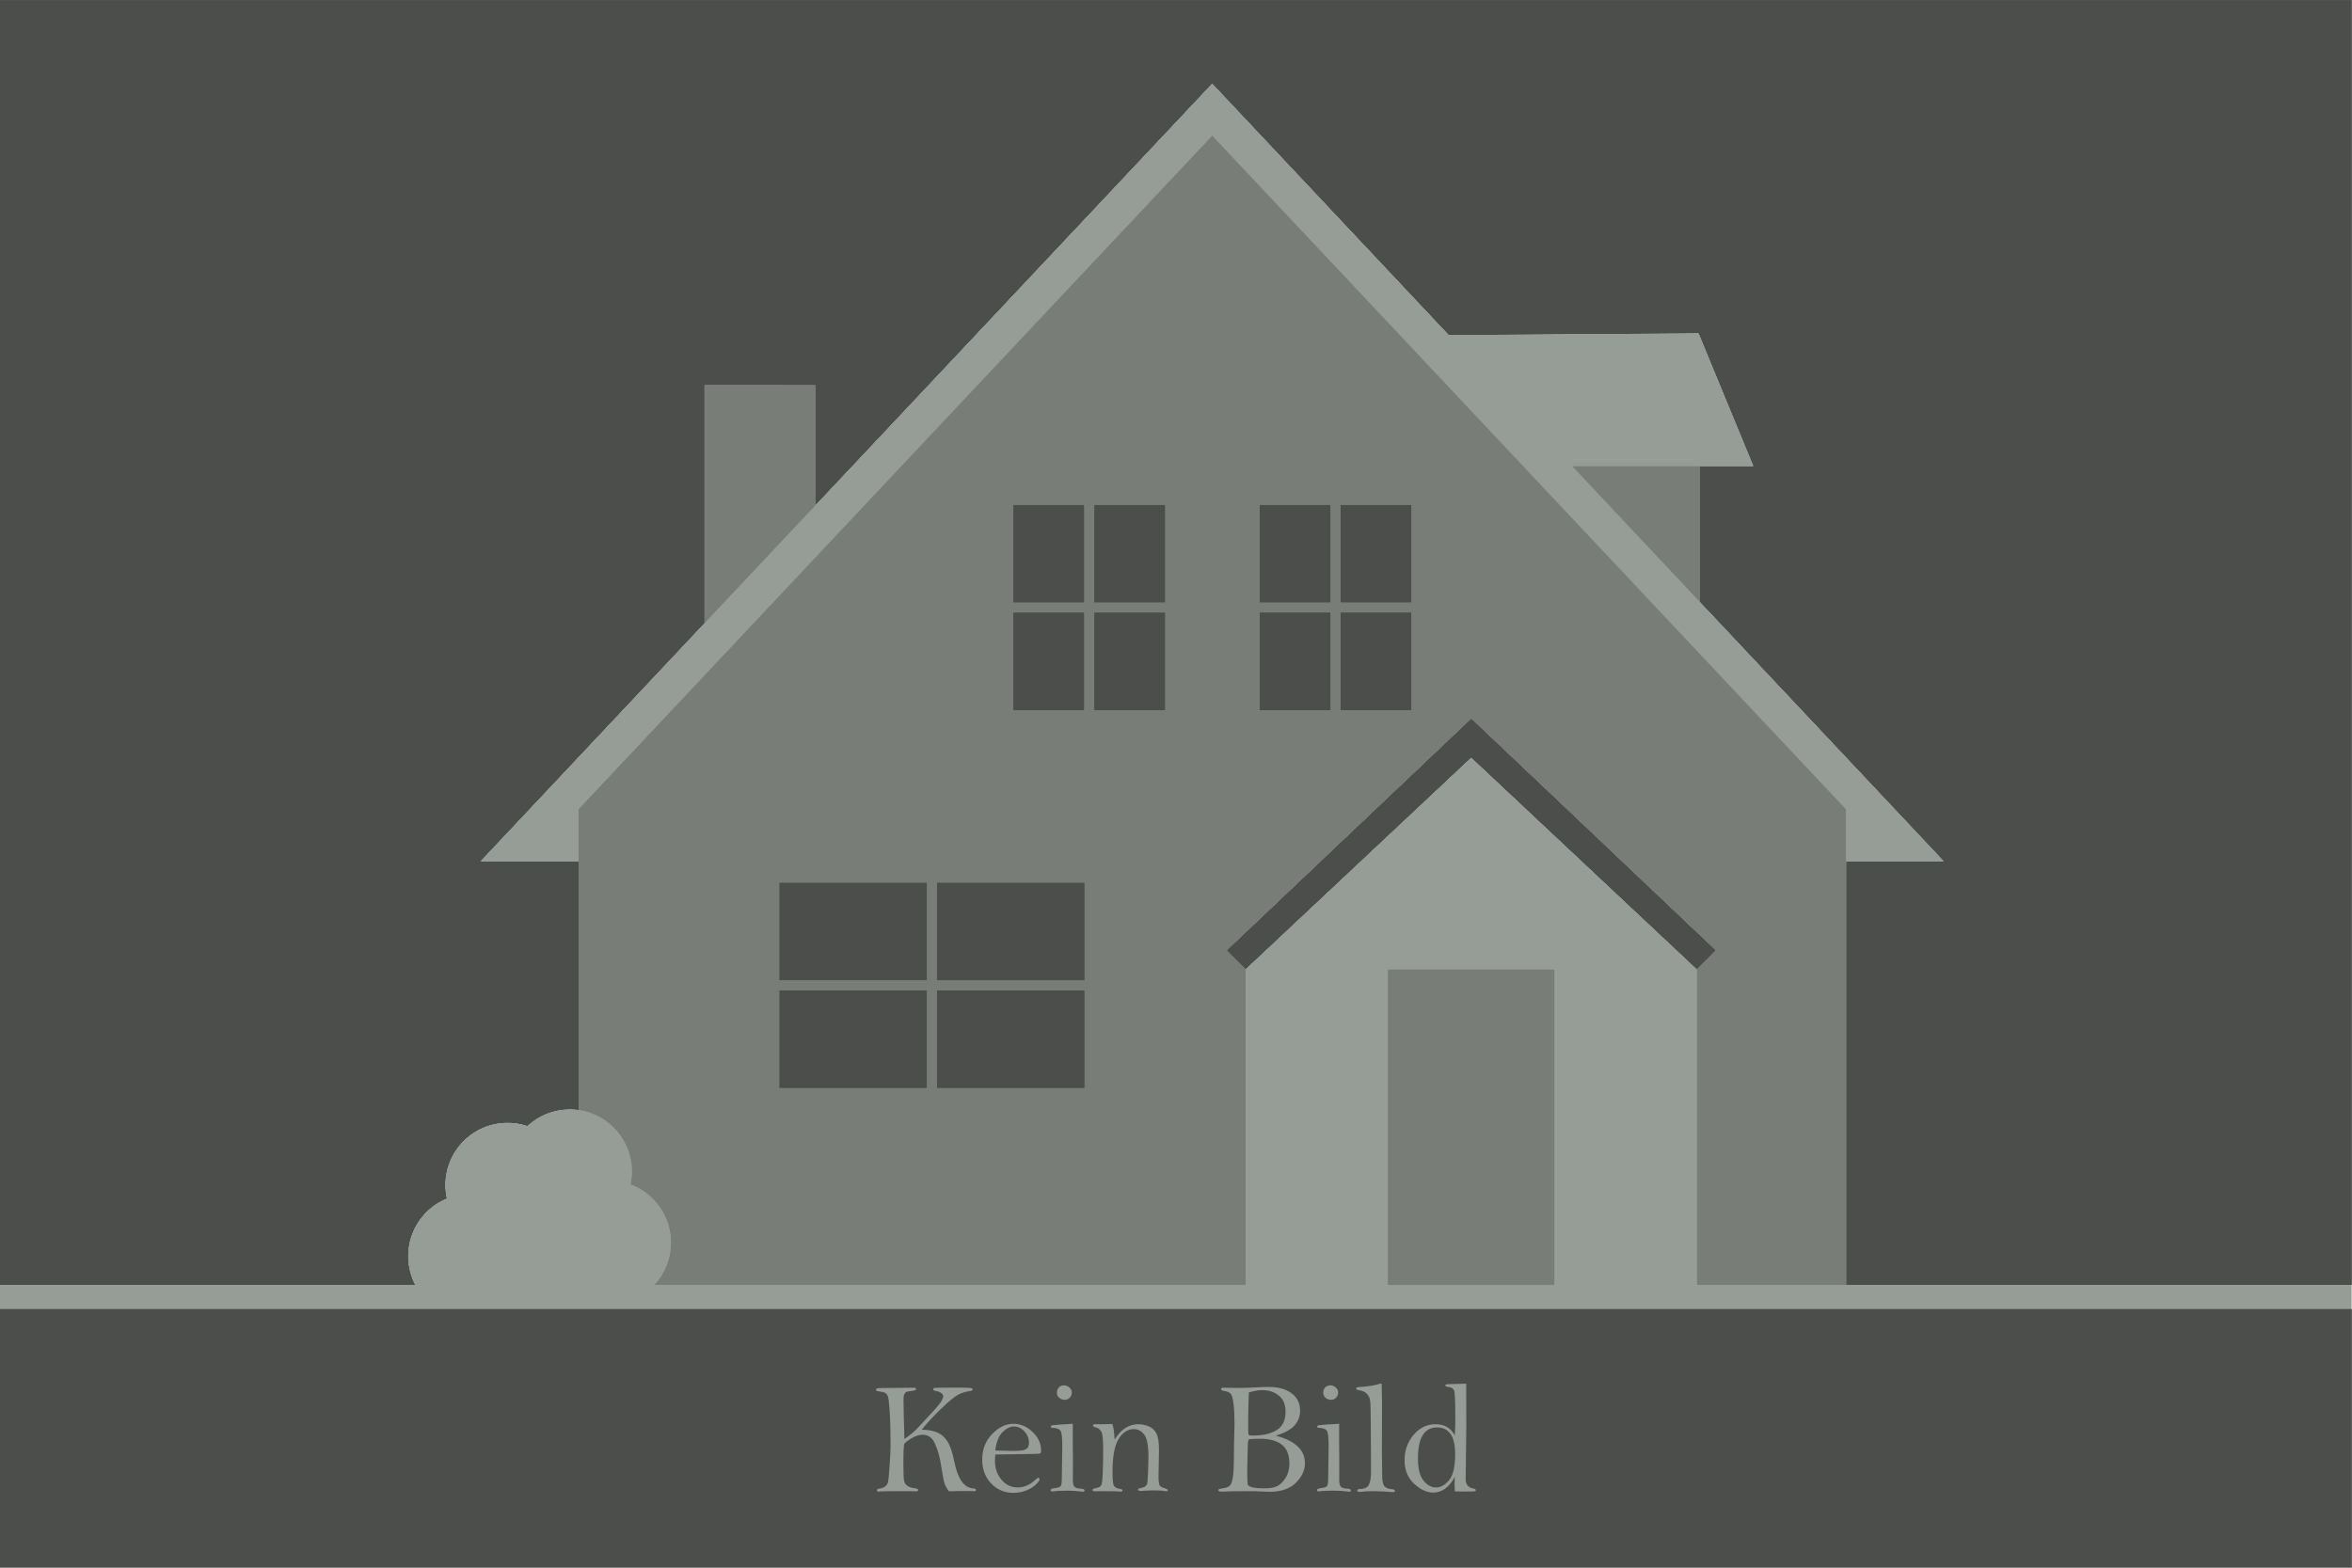
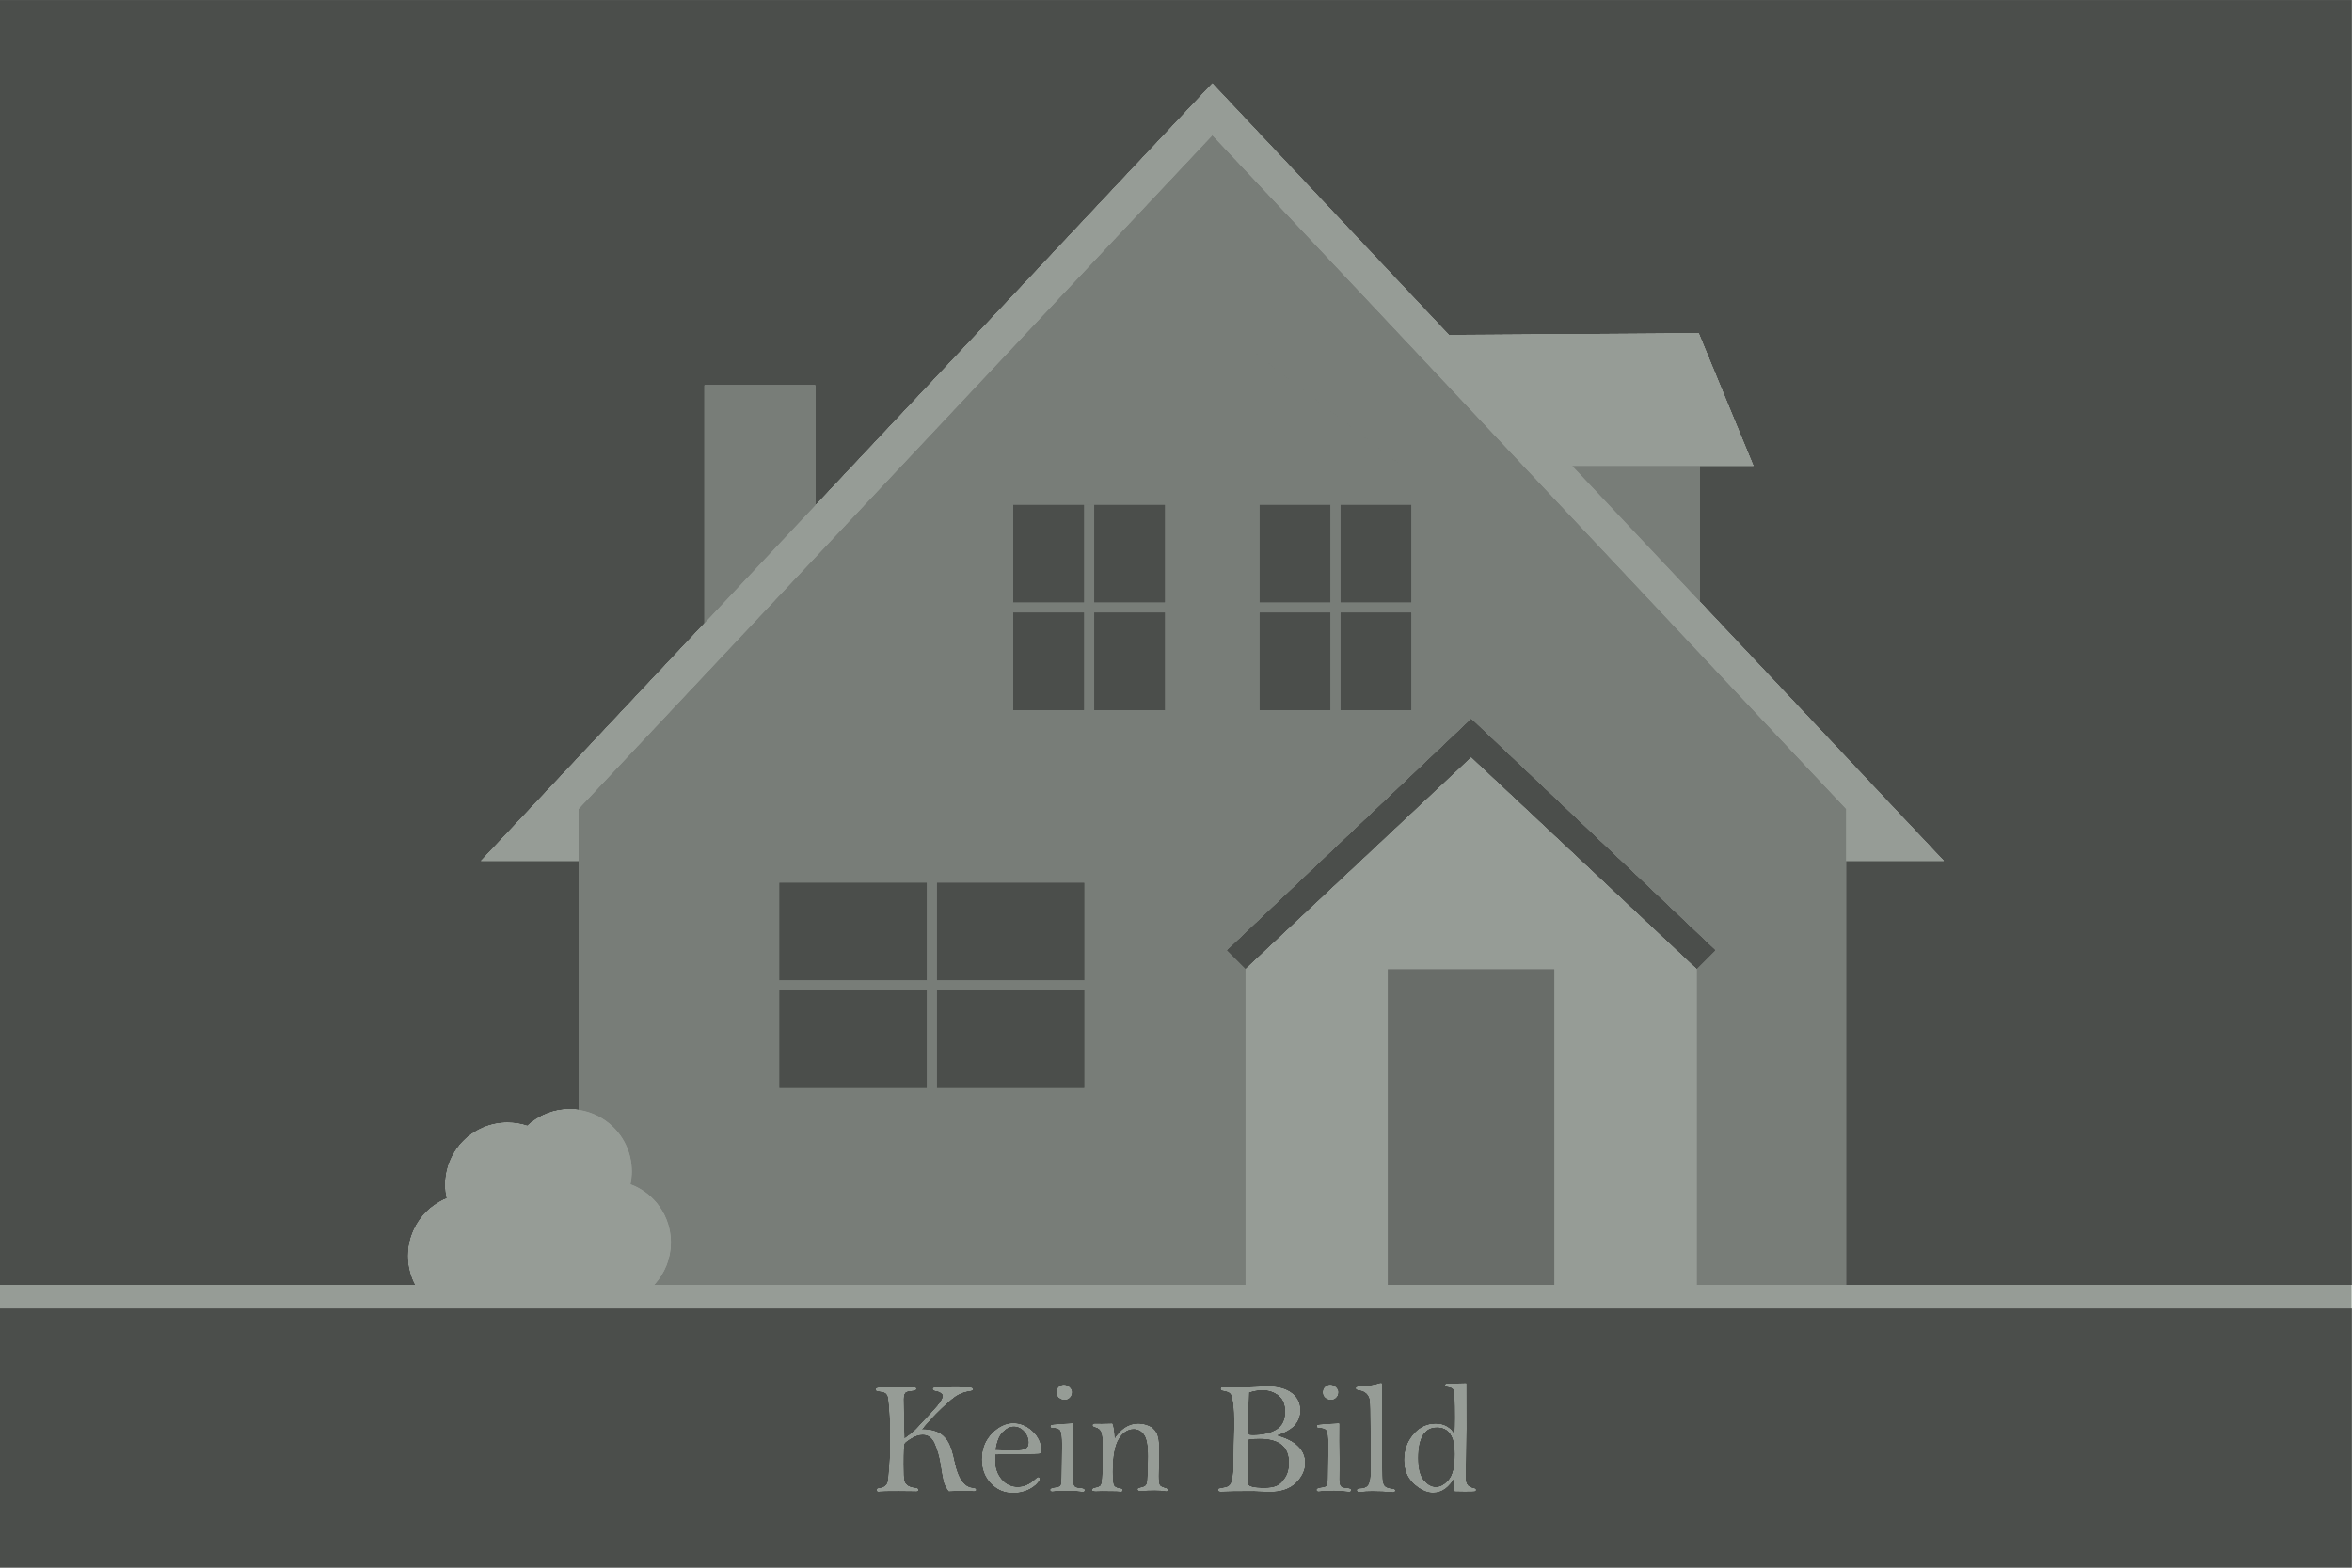
<svg xmlns="http://www.w3.org/2000/svg" width="99.801mm" height="66.533mm" version="1.1" viewBox="0 0 99.801 66.533">
  <defs>
-     <filter id="filter244" x="0" y="0" width="1" height="1" color-interpolation-filters="sRGB">
+     <filter id="filter408" x="0" y="0" width="1" height="1" color-interpolation-filters="sRGB">
      <feColorMatrix result="color1" type="hueRotate" values="180" />
      <feColorMatrix result="color2" values="-1 0 0 0 1 0 -1 0 0 1 0 0 -1 0 1 -0.21 -0.72 -0.07 2 0 " />
    </filter>
  </defs>
  <g transform="translate(-26.194 -25.929)">
-     <g transform="translate(-514.98 -379.8)">
-       <rect x="541.17" y="405.73" width="99.8" height="66.533" fill="#4b4e4b" />
-       <path d="m579.55 466.8q0.323-0.217 0.51-0.41 0.187-0.197 0.583-0.626 0.4-0.43 0.476-0.57 0.08-0.143 0.08-0.207 0-0.077-0.09-0.137-0.087-0.063-0.207-0.083-0.133-0.02-0.133-0.077 0-0.06 0.11-0.06 0.023 0 0.073-3e-3 0.123-7e-3 0.74-7e-3 0.423 0 0.59 0.01 0.167 7e-3 0.167 0.06 0 0.057-0.093 0.07-0.31 0.043-0.54 0.17-0.227 0.123-0.706 0.586-0.48 0.46-0.826 0.893 0.386 0 0.65 0.11 0.263 0.107 0.436 0.373 0.177 0.263 0.303 0.896 0.22 1.063 0.786 1.109 0.127 0.01 0.127 0.07 0 0.05-0.06 0.05l-0.307-7e-3q-0.68 0-0.78 0.013-0.163-0.217-0.213-0.426-0.047-0.21-0.13-0.736-0.073-0.46-0.243-0.85-0.167-0.39-0.523-0.39-0.237 0-0.49 0.157-0.253 0.153-0.293 0.23-0.04 0.073-0.04 0.88 0 0.566 0.033 0.7 0.037 0.133 0.153 0.21 0.12 0.077 0.32 0.097 0.12 0.013 0.12 0.073 0 0.057-0.083 0.057l-0.04-3e-3q-0.093-7e-3 -0.68-7e-3 -0.706 0-0.8 0.013-0.047 7e-3 -0.07 7e-3 -0.077 0-0.077-0.06 0-0.053 0.093-0.067 0.177-0.023 0.263-0.097 0.09-0.077 0.113-0.173 0.027-0.1 0.067-0.66 0.043-0.56 0.043-0.933 0-0.493-0.01-0.836-0.01-0.343-0.04-0.746-0.03-0.406-0.067-0.486-0.037-0.083-0.103-0.127-0.067-0.047-0.313-0.077-0.083-0.01-0.083-0.06 0-0.073 0.153-0.073l0.27-3e-3 1.183-0.013q0.09 0 0.09 0.057 0 0.033-0.03 0.05-0.03 0.013-0.183 0.033-0.157 0.02-0.197 0.04-0.04 0.017-0.08 0.087-0.04 0.067-0.04 0.223 0 0.376 0.037 1.686zm3.855 0.66q-0.013 0.17-0.013 0.27 0 0.473 0.277 0.8 0.28 0.327 0.69 0.327 0.4 0 0.743-0.32 0.1-0.09 0.127-0.09 0.053 0 0.057 0.087-0.127 0.233-0.433 0.393-0.307 0.16-0.683 0.16-0.553 0-0.936-0.396-0.383-0.4-0.383-1.01 0-0.653 0.42-1.089 0.423-0.436 0.903-0.436 0.45 0 0.813 0.343 0.363 0.34 0.363 0.8 0 0.07-0.023 0.103-0.02 0.033-0.253 0.033zm0-0.173q0.433 0.02 0.84 0.02l0.177-0.01q0.2-7e-3 0.307-0.077 0.107-0.073 0.107-0.253 0-0.28-0.193-0.486-0.19-0.21-0.45-0.21-0.24 0-0.48 0.24-0.237 0.237-0.307 0.776zm2.922-2.762q0.127 0 0.227 0.093 0.1 0.093 0.1 0.203 0 0.13-0.083 0.223-0.08 0.093-0.223 0.093-0.127 0-0.227-0.08-0.1-0.083-0.1-0.223 0-0.137 0.083-0.223 0.087-0.087 0.223-0.087zm0.37 1.629-3e-3 0.75 7e-3 0.7v0.526l-3e-3 0.4q0 0.24 0.077 0.307 0.08 0.063 0.237 0.07 0.183 0.01 0.183 0.077 0 0.053-0.07 0.053-0.027 0-0.06-3e-3 -0.31-0.04-0.576-0.04-0.426 0-0.59 0.027-0.033 7e-3 -0.067 7e-3 -0.08 0-0.08-0.06t0.187-0.083 0.237-0.08q0.053-0.06 0.053-0.333l0.02-1.379q0-0.553-0.083-0.653-0.083-0.103-0.323-0.11-0.08 0-0.08-0.053 0-0.03 0.027-0.047 0.027-0.017 0.396-0.043 0.37-0.027 0.513-0.03zm1.673 0.01q0.08 0.197 0.097 0.663 0.207-0.327 0.456-0.49 0.253-0.163 0.55-0.163 0.227 0 0.436 0.087 0.213 0.083 0.327 0.293 0.117 0.207 0.117 0.706l-0.02 1.123q0 0.31 0.05 0.39 0.053 0.077 0.223 0.123 0.117 0.033 0.117 0.073 0 0.05-0.057 0.05-0.023 0-0.047-3e-3 -0.153-0.033-0.453-0.033-0.27 0-0.58 0.023-0.123 0-0.123-0.057 0-0.04 0.067-0.053 0.183-0.04 0.24-0.083 0.057-0.043 0.08-0.113 0.023-0.073 0.037-0.483 0.017-0.41 0.017-0.666 0-0.703-0.177-0.936-0.177-0.233-0.44-0.233-0.39 0-0.65 0.423-0.257 0.42-0.257 1.403 0 0.446 0.057 0.57 0.06 0.12 0.293 0.147 0.073 7e-3 0.073 0.063 0 0.047-0.073 0.047l-0.173-0.013q-0.093-7e-3 -0.616-7e-3l-0.267 7e-3q-0.147 0-0.147-0.053 0-0.057 0.16-0.087 0.153-0.03 0.207-0.103 0.053-0.077 0.07-0.5 0.02-0.423 0.02-1.056 0-0.59-0.08-0.733t-0.223-0.177q-0.13-0.03-0.13-0.083 0-0.057 0.1-0.057l0.27 3e-3q0.043 0 0.45-0.01zm6.94 0.496q0.62 0.163 0.926 0.456 0.31 0.293 0.31 0.713 0 0.45-0.383 0.83-0.383 0.383-1.126 0.383-0.14 0-0.446-0.017-0.197-0.01-0.213-0.01-1.026 0-1.386 0.02-0.12 0-0.12-0.063 0-0.033 0.033-0.047 0.037-0.013 0.26-0.053 0.133-0.023 0.21-0.113 0.077-0.09 0.117-0.366 0.04-0.277 0.04-0.823 0-0.54 0.013-0.87 0.013-0.333 0.013-0.51 0-0.55-0.043-0.883-0.04-0.333-0.117-0.423-0.077-0.093-0.313-0.13-0.097-0.013-0.097-0.07 0-0.06 0.097-0.06l0.606 0.01q0.297 0 0.556-0.013 0.583-0.03 0.753-0.03 0.616 0 0.98 0.27 0.36 0.27 0.36 0.736 0 0.366-0.237 0.63-0.237 0.263-0.793 0.433zm-1.143-1.833q-0.03 0.73-0.03 1.183l3e-3 0.493q0 0.1 0.027 0.127 0.03 0.027 0.157 0.027 0.633 0 1.016-0.23 0.383-0.233 0.383-0.78 0-0.463-0.287-0.69-0.283-0.23-0.706-0.23-0.247 0-0.563 0.1zm0 1.986q-0.047 0.083-0.047 0.29l-0.023 1.033q0 0.546 0.027 0.61 0.03 0.063 0.193 0.107 0.167 0.043 0.523 0.043 0.317 0 0.513-0.087 0.2-0.09 0.366-0.35 0.167-0.26 0.167-0.623 0-0.54-0.32-0.793-0.317-0.253-0.94-0.253-0.21 0-0.46 0.023zm3.462-2.289q0.127 0 0.227 0.093 0.1 0.093 0.1 0.203 0 0.13-0.083 0.223-0.08 0.093-0.223 0.093-0.127 0-0.227-0.08-0.1-0.083-0.1-0.223 0-0.137 0.083-0.223 0.087-0.087 0.223-0.087zm0.37 1.629-3e-3 0.75 7e-3 0.7v0.526l-3e-3 0.4q0 0.24 0.077 0.307 0.08 0.063 0.237 0.07 0.183 0.01 0.183 0.077 0 0.053-0.07 0.053-0.027 0-0.06-3e-3 -0.31-0.04-0.576-0.04-0.426 0-0.59 0.027-0.033 7e-3 -0.067 7e-3 -0.08 0-0.08-0.06t0.187-0.083 0.237-0.08q0.053-0.06 0.053-0.333l0.02-1.379q0-0.553-0.083-0.653-0.083-0.103-0.323-0.11-0.08 0-0.08-0.053 0-0.03 0.027-0.047 0.027-0.017 0.396-0.043 0.37-0.027 0.513-0.03zm1.802-1.702q0.01 0.42 0.017 0.84l-7e-3 2.076 0.013 1.006q0 0.287 0.08 0.413 0.083 0.127 0.353 0.15 0.107 0.01 0.107 0.063 0 0.057-0.087 0.057-0.023 0-0.057-3e-3 -0.343-0.037-0.82-0.037-0.29 0-0.466 0.027-0.037 3e-3 -0.067 3e-3 -0.1 0-0.1-0.06 0-0.057 0.09-0.06 0.303-3e-3 0.396-0.173 0.097-0.173 0.097-0.576l-0.01-1.899q-3e-3 -0.916-0.027-1.093-0.02-0.18-0.137-0.3-0.117-0.12-0.327-0.153-0.13-0.02-0.13-0.07 0-0.057 0.107-0.063 0.61-0.04 0.916-0.147zm3.588 3e-3q3e-3 0.713 3e-3 1.926l-0.027 2.116q0 0.35 0.323 0.406 0.107 0.02 0.107 0.07 0 0.04-0.04 0.05-0.037 0.01-0.44 0.01-0.207-3e-3 -0.41-7e-3 -0.01-0.203-0.01-0.293 0-0.113 0.01-0.323-0.18 0.333-0.41 0.5t-0.51 0.167q-0.396 0-0.806-0.373-0.406-0.373-0.406-1.006 0-0.616 0.38-1.069 0.383-0.453 0.94-0.453 0.28 0 0.483 0.12 0.203 0.117 0.33 0.356 0.02-0.393 0.02-0.74 0-1.063-0.053-1.179t-0.25-0.14q-0.123-0.017-0.123-0.063 0-0.057 0.157-0.057zm-0.47 2.985q0-0.566-0.193-0.846-0.19-0.283-0.576-0.283-0.403 0-0.606 0.33-0.203 0.327-0.203 0.983 0 0.663 0.24 0.95 0.243 0.287 0.526 0.287t0.546-0.3q0.267-0.303 0.267-1.119z" fill="#fff" stroke-width="1.29" style="mix-blend-mode:overlay" aria-label="Kein Bild" />
-       <g filter="url(#filter244)" style="mix-blend-mode:overlay">
-         <path transform="matrix(1.2994 0 0 1.2994 -115.39 352.37)" d="m520.99 69.196c5.149-5.474 13.997-14.881 23.887-25.395 7.749 8.238 16.138 17.157 23.887 25.395h-47.774zm0 0h47.774c-7.749-8.238-16.138-17.157-23.887-25.395-9.89 10.514-18.738 19.921-23.887 25.395z" fill="#292b29" fill-opacity=".5" style="mix-blend-mode:overlay" />
-         <g>
-           <path d="m592.61 409.28-16.841 17.904-4.714 5.012-9.483 10.082h4.145v-2.203l5.338-5.675 4.714-5.012 16.841-17.904 26.893 28.591v2.203h4.145z" stroke-width="1.224" style="mix-blend-mode:overlay" />
-           <path transform="matrix(.70622 0 0 .70622 526.86 399.6)" d="m122.34 28.718c0.75 1.817 1.928 4.671 3.289 7.97h-21.128c-3.481-2.676-6.962-5.352-10.121-7.78 11.573-0.079 21.584-0.146 27.959-0.19zm0 0c-6.376 0.043-16.386 0.111-27.959 0.19 3.159 2.429 6.64 5.105 10.121 7.78h21.128c-1.361-3.299-2.539-6.153-3.289-7.97z" fill="#808080" style="mix-blend-mode:overlay" />
-           <path d="m607.88 425.51 5.432 5.775v-5.775z" fill="#333" style="mix-blend-mode:overlay" />
-           <path d="m613.25 419.88-10.599 0.072 5.227 5.557h7.694z" stroke-width=".706" style="mix-blend-mode:overlay" />
+     <g>
+       <g stroke-width="1.126">
+         <rect x="-28.976" y="160.56" width="30.968" height="28.713" fill="#fff" />
+         <rect x="63.928" y="160.56" width="30.968" height="28.713" fill="#eeeeea" />
+         <rect x="94.896" y="160.56" width="30.968" height="28.713" fill="#e8e8e5" />
+         <rect x="1.992" y="160.56" width="30.968" height="28.713" fill="#faf9f6" />
+         <rect x="32.96" y="160.56" width="30.968" height="28.713" fill="#f4f4f0" />
+         <rect x="125.86" y="160.56" width="30.968" height="28.713" fill="#e3e3df" />
+       </g>
+       <rect x="206.83" y="150.99" width="259.57" height="241.43" fill="#e3e3df" stroke-width="9.454" />
+       <rect x="218.92" y="179.7" width="223.45" height="190.65" ry="7.009" fill="#e8e8e5" stroke-width="8.002" />
+       <rect x="206.83" y="150.99" width="259.57" height="17.672" fill="#eeeeea" stroke-width="2.558" />
+       <rect x="230.07" y="192.21" width="142.48" height="94.59" ry="3.477" fill="#e8e8e5" stroke-width="4.501" />
+     </g>
+     <g transform="translate(-504.66 -465.33)">
+       <rect x="530.85" y="491.26" width="99.8" height="66.533" fill="#4b4e4b" />
+       <g transform="translate(147.65)" filter="url(#filter408)" style="mix-blend-mode:overlay">
+         <g transform="translate(-69.223 -74.261)">
+           <path transform="matrix(1.2994 0 0 1.2994 -204.14 512.15)" d="m520.99 69.196c5.149-5.474 13.997-14.881 23.887-25.395 7.749 8.238 16.138 17.157 23.887 25.395h-47.774zm0 0h47.774c-7.749-8.238-16.138-17.157-23.887-25.395-9.89 10.514-18.738 19.921-23.887 25.395z" fill="#292b29" fill-opacity=".5" style="mix-blend-mode:overlay" />
+           <g>
+             <path d="m503.87 569.06-21.555 22.915-9.483 10.082h4.145v-2.203l10.053-10.687 16.841-17.904 26.893 28.591v2.203h4.145l-15.771-16.766h7.695l-2.323-5.629-10.599 0.072z" stroke-width="1.224" style="mix-blend-mode:overlay" />
+             <path transform="matrix(.70622 0 0 .70622 438.11 559.38)" d="m122.34 28.718c0.75 1.817 1.928 4.671 3.289 7.97h-21.128c-3.481-2.676-6.962-5.352-10.121-7.78 11.573-0.079 21.584-0.146 27.959-0.19zm0 0c-6.376 0.043-16.386 0.111-27.959 0.19 3.159 2.429 6.64 5.105 10.121 7.78h21.128c-1.361-3.299-2.539-6.153-3.289-7.97z" fill="#808080" style="mix-blend-mode:overlay" />
+             <path d="m519.13 585.29 5.432 5.775v-5.775z" fill="#333" style="mix-blend-mode:overlay" />
+           </g>
+           <path transform="matrix(.70622 0 0 .70622 438.11 559.38)" d="m55.033 57.31c8.208-8.726 22.314-23.723 38.08-40.484 12.354 13.133 25.727 27.351 38.08 40.484h-76.161zm0 0h76.161c-12.354-13.133-25.727-27.351-38.08-40.484-15.766 16.761-29.872 31.758-38.08 40.484z" fill="#ccc" style="mix-blend-mode:overlay" />
+           <g>
+             <path d="m514.85 597.67-9.571 8.981v13.399h-25.094a2.638 2.638 0 0 0 0.711-1.801 2.638 2.638 0 0 0-1.716-2.471 2.638 2.638 0 0 0 0.057-0.545 2.638 2.638 0 0 0-2.638-2.638 2.638 2.638 0 0 0-1.796 0.706 2.638 2.638 0 0 0-0.841-0.137 2.638 2.638 0 0 0-2.638 2.638 2.638 2.638 0 0 0 0.064 0.574 2.638 2.638 0 0 0-1.643 2.443 2.638 2.638 0 0 0 0.305 1.232h-17.626v1h99.801v-1h-27.803v-13.399zm-3.537 8.981h7.075v13.399h-7.075z" style="mix-blend-mode:overlay" />
+             <path d="m485.49 602.98v8.718h12.951v-4.147h-6.263v4.146h-0.424v-4.146h-6.264v-0.424h6.264v-4.148zm6.688 0v4.148h6.263v-4.148z" fill="#808080" style="mix-blend-mode:overlay" />
+             <rect x="511.31" y="606.65" width="7.076" height="13.399" fill="#4d4d4d" style="mix-blend-mode:overlay" />
+             <path transform="matrix(.70622 0 0 .70622 437.26 559.38)" d="m105.51 28.971h16.826c1.066 2.488 2.241 5.229 3.416 7.97h-19.356c-0.367-3.299-0.684-6.153-0.886-7.97zm0 0c0.202 1.817 0.519 4.671 0.886 7.97h19.356c-1.175-2.741-2.35-5.482-3.416-7.97h-16.826z" fill="#808080" style="mix-blend-mode:overlay" />
+             <path d="m495.42 586.94v4.147h3.011v-4.146h0.424v4.146h3.009v0.424h-3.009v4.148h3.009v-8.719zm0 4.571v4.148h3.011v-4.148z" fill="#808080" style="mix-blend-mode:overlay" />
+             <path d="m495.42 591.3h6.444" fill="#ccc" style="mix-blend-mode:overlay" />
+             <path d="m498.64 586.94v8.718z" fill="#ccc" style="mix-blend-mode:overlay" />
+             <path d="m498.64 586.94v8.718" style="mix-blend-mode:overlay" />
+             <path d="m503.87 571.27-16.841 17.904-4.714 5.012-5.338 5.675v12.763c1.299 0.186 2.264 1.299 2.264 2.611 3e-5 0.183-0.019 0.366-0.057 0.546 1.032 0.385 1.716 1.37 1.716 2.471-4e-5 0.669-0.254 1.312-0.71 1.801h25.094v-13.399l-0.8-0.801 10.371-9.834 10.372 9.834-0.8 0.801v13.399h6.338v-20.192zm-21.556 10.593v10.119l4.714-5.012v-5.106zm13.107 5.079h6.444v8.719h-3.009v-4.148h3.009v-0.424h-3.009v-4.146h-0.425v4.146h-3.01zm10.453 0h6.444v8.719h-3.01v-4.148h3.01v-0.424h-3.01v-4.146h-0.424v4.146h-3.01zm-10.453 4.571h3.01v4.148h-3.01zm10.453 0h3.01v4.148h-3.01zm-20.382 11.465h6.264v4.148h-6.264v0.424h6.264v4.146h0.424v-4.146h6.264v4.147h-12.952zm6.688 0h6.264v4.148h-6.264z" fill="#333" stop-color="#000000" stroke-width=".953" style="mix-blend-mode:overlay" />
+             <path d="m505.87 586.94v4.147h3.01v-4.146h0.424v4.146h3.009v0.424h-3.009v4.148h3.01v-8.719zm0 4.571v4.148h3.01v-4.148z" fill="#808080" style="mix-blend-mode:overlay" />
+           </g>
+           <path d="m490.8 626.58q0.323-0.217 0.51-0.41 0.187-0.197 0.583-0.626 0.4-0.43 0.476-0.57 0.08-0.143 0.08-0.207 0-0.077-0.09-0.137-0.087-0.063-0.207-0.083-0.133-0.02-0.133-0.077 0-0.06 0.11-0.06 0.023 0 0.073-3e-3 0.123-7e-3 0.74-7e-3 0.423 0 0.59 0.01 0.167 7e-3 0.167 0.06 0 0.057-0.093 0.07-0.31 0.043-0.54 0.17-0.227 0.123-0.706 0.586-0.48 0.46-0.826 0.893 0.386 0 0.65 0.11 0.263 0.107 0.436 0.373 0.177 0.263 0.303 0.896 0.22 1.063 0.786 1.109 0.127 0.01 0.127 0.07 0 0.05-0.06 0.05l-0.307-7e-3q-0.68 0-0.78 0.013-0.163-0.217-0.213-0.426-0.047-0.21-0.13-0.736-0.073-0.46-0.243-0.85-0.167-0.39-0.523-0.39-0.237 0-0.49 0.157-0.253 0.153-0.293 0.23-0.04 0.073-0.04 0.88 0 0.566 0.033 0.7 0.037 0.133 0.153 0.21 0.12 0.077 0.32 0.097 0.12 0.013 0.12 0.073 0 0.057-0.083 0.057l-0.04-3e-3q-0.093-7e-3 -0.68-7e-3 -0.706 0-0.8 0.013-0.047 7e-3 -0.07 7e-3 -0.077 0-0.077-0.06 0-0.053 0.093-0.067 0.177-0.023 0.263-0.097 0.09-0.077 0.113-0.173 0.027-0.1 0.067-0.66 0.043-0.56 0.043-0.933 0-0.493-0.01-0.836-0.01-0.343-0.04-0.746-0.03-0.406-0.067-0.486-0.037-0.083-0.103-0.127-0.067-0.047-0.313-0.077-0.083-0.01-0.083-0.06 0-0.073 0.153-0.073l0.27-3e-3 1.183-0.013q0.09 0 0.09 0.057 0 0.033-0.03 0.05-0.03 0.013-0.183 0.033-0.157 0.02-0.197 0.04-0.04 0.017-0.08 0.087-0.04 0.067-0.04 0.223 0 0.376 0.037 1.686zm3.855 0.66q-0.013 0.17-0.013 0.27 0 0.473 0.277 0.8 0.28 0.327 0.69 0.327 0.4 0 0.743-0.32 0.1-0.09 0.127-0.09 0.053 0 0.057 0.087-0.127 0.233-0.433 0.393-0.307 0.16-0.683 0.16-0.553 0-0.936-0.396-0.383-0.4-0.383-1.01 0-0.653 0.42-1.089 0.423-0.436 0.903-0.436 0.45 0 0.813 0.343 0.363 0.34 0.363 0.8 0 0.07-0.023 0.103-0.02 0.033-0.253 0.033zm0-0.173q0.433 0.02 0.84 0.02l0.177-0.01q0.2-7e-3 0.307-0.077 0.107-0.073 0.107-0.253 0-0.28-0.193-0.486-0.19-0.21-0.45-0.21-0.24 0-0.48 0.24-0.237 0.237-0.307 0.776zm2.922-2.762q0.127 0 0.227 0.093 0.1 0.093 0.1 0.203 0 0.13-0.083 0.223-0.08 0.093-0.223 0.093-0.127 0-0.227-0.08-0.1-0.083-0.1-0.223 0-0.137 0.083-0.223 0.087-0.087 0.223-0.087zm0.37 1.629-3e-3 0.75 7e-3 0.7v0.526l-3e-3 0.4q0 0.24 0.077 0.307 0.08 0.063 0.237 0.07 0.183 0.01 0.183 0.077 0 0.053-0.07 0.053-0.027 0-0.06-3e-3 -0.31-0.04-0.576-0.04-0.426 0-0.59 0.027-0.033 7e-3 -0.067 7e-3 -0.08 0-0.08-0.06t0.187-0.083 0.237-0.08q0.053-0.06 0.053-0.333l0.02-1.379q0-0.553-0.083-0.653-0.083-0.103-0.323-0.11-0.08 0-0.08-0.053 0-0.03 0.027-0.047 0.027-0.017 0.396-0.043 0.37-0.027 0.513-0.03zm1.673 0.01q0.08 0.197 0.097 0.663 0.207-0.327 0.456-0.49 0.253-0.163 0.55-0.163 0.227 0 0.436 0.087 0.213 0.083 0.327 0.293 0.117 0.207 0.117 0.706l-0.02 1.123q0 0.31 0.05 0.39 0.053 0.077 0.223 0.123 0.117 0.033 0.117 0.073 0 0.05-0.057 0.05-0.023 0-0.047-3e-3 -0.153-0.033-0.453-0.033-0.27 0-0.58 0.023-0.123 0-0.123-0.057 0-0.04 0.067-0.053 0.183-0.04 0.24-0.083 0.057-0.043 0.08-0.113 0.023-0.073 0.037-0.483 0.017-0.41 0.017-0.666 0-0.703-0.177-0.936-0.177-0.233-0.44-0.233-0.39 0-0.65 0.423-0.257 0.42-0.257 1.403 0 0.446 0.057 0.57 0.06 0.12 0.293 0.147 0.073 7e-3 0.073 0.063 0 0.047-0.073 0.047l-0.173-0.013q-0.093-7e-3 -0.616-7e-3l-0.267 7e-3q-0.147 0-0.147-0.053 0-0.057 0.16-0.087 0.153-0.03 0.207-0.103 0.053-0.077 0.07-0.5 0.02-0.423 0.02-1.056 0-0.59-0.08-0.733t-0.223-0.177q-0.13-0.03-0.13-0.083 0-0.057 0.1-0.057l0.27 3e-3q0.043 0 0.45-0.01zm6.94 0.496q0.62 0.163 0.926 0.456 0.31 0.293 0.31 0.713 0 0.45-0.383 0.83-0.383 0.383-1.126 0.383-0.14 0-0.446-0.017-0.197-0.01-0.213-0.01-1.026 0-1.386 0.02-0.12 0-0.12-0.063 0-0.033 0.033-0.047 0.037-0.013 0.26-0.053 0.133-0.023 0.21-0.113 0.077-0.09 0.117-0.366 0.04-0.277 0.04-0.823 0-0.54 0.013-0.87 0.013-0.333 0.013-0.51 0-0.55-0.043-0.883-0.04-0.333-0.117-0.423-0.077-0.093-0.313-0.13-0.097-0.013-0.097-0.07 0-0.06 0.097-0.06l0.606 0.01q0.297 0 0.556-0.013 0.583-0.03 0.753-0.03 0.616 0 0.98 0.27 0.36 0.27 0.36 0.736 0 0.366-0.237 0.63-0.237 0.263-0.793 0.433zm-1.143-1.833q-0.03 0.73-0.03 1.183l3e-3 0.493q0 0.1 0.027 0.127 0.03 0.027 0.157 0.027 0.633 0 1.016-0.23 0.383-0.233 0.383-0.78 0-0.463-0.287-0.69-0.283-0.23-0.706-0.23-0.247 0-0.563 0.1zm0 1.986q-0.047 0.083-0.047 0.29l-0.023 1.033q0 0.546 0.027 0.61 0.03 0.063 0.193 0.107 0.167 0.043 0.523 0.043 0.317 0 0.513-0.087 0.2-0.09 0.366-0.35 0.167-0.26 0.167-0.623 0-0.54-0.32-0.793-0.317-0.253-0.94-0.253-0.21 0-0.46 0.023zm3.462-2.289q0.127 0 0.227 0.093 0.1 0.093 0.1 0.203 0 0.13-0.083 0.223-0.08 0.093-0.223 0.093-0.127 0-0.227-0.08-0.1-0.083-0.1-0.223 0-0.137 0.083-0.223 0.087-0.087 0.223-0.087zm0.37 1.629-3e-3 0.75 7e-3 0.7v0.526l-3e-3 0.4q0 0.24 0.077 0.307 0.08 0.063 0.237 0.07 0.183 0.01 0.183 0.077 0 0.053-0.07 0.053-0.027 0-0.06-3e-3 -0.31-0.04-0.576-0.04-0.426 0-0.59 0.027-0.033 7e-3 -0.067 7e-3 -0.08 0-0.08-0.06t0.187-0.083 0.237-0.08q0.053-0.06 0.053-0.333l0.02-1.379q0-0.553-0.083-0.653-0.083-0.103-0.323-0.11-0.08 0-0.08-0.053 0-0.03 0.027-0.047 0.027-0.017 0.396-0.043 0.37-0.027 0.513-0.03zm1.802-1.702q0.01 0.42 0.017 0.84l-7e-3 2.076 0.013 1.006q0 0.287 0.08 0.413 0.083 0.127 0.353 0.15 0.107 0.01 0.107 0.063 0 0.057-0.087 0.057-0.023 0-0.057-3e-3 -0.343-0.037-0.82-0.037-0.29 0-0.466 0.027-0.037 3e-3 -0.067 3e-3 -0.1 0-0.1-0.06 0-0.057 0.09-0.06 0.303-3e-3 0.396-0.173 0.097-0.173 0.097-0.576l-0.01-1.899q-3e-3 -0.916-0.027-1.093-0.02-0.18-0.137-0.3-0.117-0.12-0.327-0.153-0.13-0.02-0.13-0.07 0-0.057 0.107-0.063 0.61-0.04 0.916-0.147zm3.588 3e-3q3e-3 0.713 3e-3 1.926l-0.027 2.116q0 0.35 0.323 0.406 0.107 0.02 0.107 0.07 0 0.04-0.04 0.05-0.037 0.01-0.44 0.01-0.207-3e-3 -0.41-7e-3 -0.01-0.203-0.01-0.293 0-0.113 0.01-0.323-0.18 0.333-0.41 0.5t-0.51 0.167q-0.396 0-0.806-0.373-0.406-0.373-0.406-1.006 0-0.616 0.38-1.069 0.383-0.453 0.94-0.453 0.28 0 0.483 0.12 0.203 0.117 0.33 0.356 0.02-0.393 0.02-0.74 0-1.063-0.053-1.179t-0.25-0.14q-0.123-0.017-0.123-0.063 0-0.057 0.157-0.057zm-0.47 2.985q0-0.566-0.193-0.846-0.19-0.283-0.576-0.283-0.403 0-0.606 0.33-0.203 0.327-0.203 0.983 0 0.663 0.24 0.95 0.243 0.287 0.526 0.287t0.546-0.3q0.267-0.303 0.267-1.119z" stroke-width="1.29" style="mix-blend-mode:overlay" aria-label="Kein Bild" />
+           <path d="m452.42 620.55 99.8 5e-5" fill="#979787" stop-color="#000000" />
        </g>
-         <path transform="matrix(.70622 0 0 .70622 526.86 399.6)" d="m55.033 57.31c8.208-8.726 22.314-23.723 38.08-40.484 12.354 13.133 25.727 27.351 38.08 40.484h-76.161zm0 0h76.161c-12.354-13.133-25.727-27.351-38.08-40.484-15.766 16.761-29.872 31.758-38.08 40.484z" fill="#ccc" style="mix-blend-mode:overlay" />
-         <g>
-           <path d="m603.6 437.89-9.571 8.981v13.399h-25.094a2.638 2.638 0 0 0 0.711-1.801 2.638 2.638 0 0 0-1.716-2.471 2.638 2.638 0 0 0 0.057-0.545 2.638 2.638 0 0 0-2.638-2.638 2.638 2.638 0 0 0-1.796 0.706 2.638 2.638 0 0 0-0.841-0.137 2.638 2.638 0 0 0-2.638 2.638 2.638 2.638 0 0 0 0.064 0.574 2.638 2.638 0 0 0-1.643 2.443 2.638 2.638 0 0 0 0.305 1.232h-17.626v1h99.801v-1h-27.803v-13.399zm-3.537 8.981h7.075v13.399h-7.075z" style="mix-blend-mode:overlay" />
-           <path d="m574.24 443.19v8.718h12.951v-4.147h-6.263v4.146h-0.424v-4.146h-6.264v-0.424h6.264v-4.148zm6.688 0v4.148h6.263v-4.148z" fill="#808080" style="mix-blend-mode:overlay" />
-           <rect x="600.06" y="446.87" width="7.076" height="13.399" fill="#333" style="mix-blend-mode:overlay" />
-           <path transform="matrix(.70622 0 0 .70622 526.01 399.6)" d="m105.51 28.971h16.826c1.066 2.488 2.241 5.229 3.416 7.97h-19.356c-0.367-3.299-0.684-6.153-0.886-7.97zm0 0c0.202 1.817 0.519 4.671 0.886 7.97h19.356c-1.175-2.741-2.35-5.482-3.416-7.97h-16.826z" fill="#808080" style="mix-blend-mode:overlay" />
-           <path d="m584.17 427.16v4.147h3.011v-4.146h0.424v4.146h3.009v0.424h-3.009v4.148h3.009v-8.719zm0 4.571v4.148h3.011v-4.148z" fill="#808080" style="mix-blend-mode:overlay" />
-           <path d="m584.17 431.52h6.444" fill="#ccc" style="mix-blend-mode:overlay" />
-           <path d="m587.39 427.16v8.718z" fill="#ccc" style="mix-blend-mode:overlay" />
-           <path d="m587.39 427.16v8.718" style="mix-blend-mode:overlay" />
-           <path d="m592.62 411.48-16.841 17.904-4.714 5.012-5.338 5.675v12.763c1.299 0.186 2.264 1.299 2.264 2.611 3e-5 0.183-0.019 0.366-0.057 0.546 1.032 0.385 1.716 1.37 1.716 2.471-4e-5 0.669-0.254 1.312-0.71 1.801h25.094v-13.399l-0.8-0.801 10.371-9.834 10.372 9.834-0.8 0.801v13.399h6.338v-20.192zm-21.556 10.593v10.119l4.714-5.012v-5.106zm13.107 5.079h6.444v8.719h-3.009v-4.148h3.009v-0.424h-3.009v-4.146h-0.425v4.146h-3.01zm10.453 0h6.444v8.719h-3.01v-4.148h3.01v-0.424h-3.01v-4.146h-0.424v4.146h-3.01zm-10.453 4.571h3.01v4.148h-3.01zm10.453 0h3.01v4.148h-3.01zm-20.382 11.465h6.264v4.148h-6.264v0.424h6.264v4.146h0.424v-4.146h6.264v4.147h-12.952zm6.688 0h6.264v4.148h-6.264z" fill="#333" stop-color="#000000" stroke-width=".953" style="mix-blend-mode:overlay" />
-           <path d="m594.62 427.16v4.147h3.01v-4.146h0.424v4.146h3.009v0.424h-3.009v4.148h3.01v-8.719zm0 4.571v4.148h3.01v-4.148z" fill="#808080" style="mix-blend-mode:overlay" />
-         </g>
-         <path d="m541.17 460.77 99.8 5e-5" fill="#979787" stop-color="#000000" />
      </g>
    </g>
  </g>
</svg>
